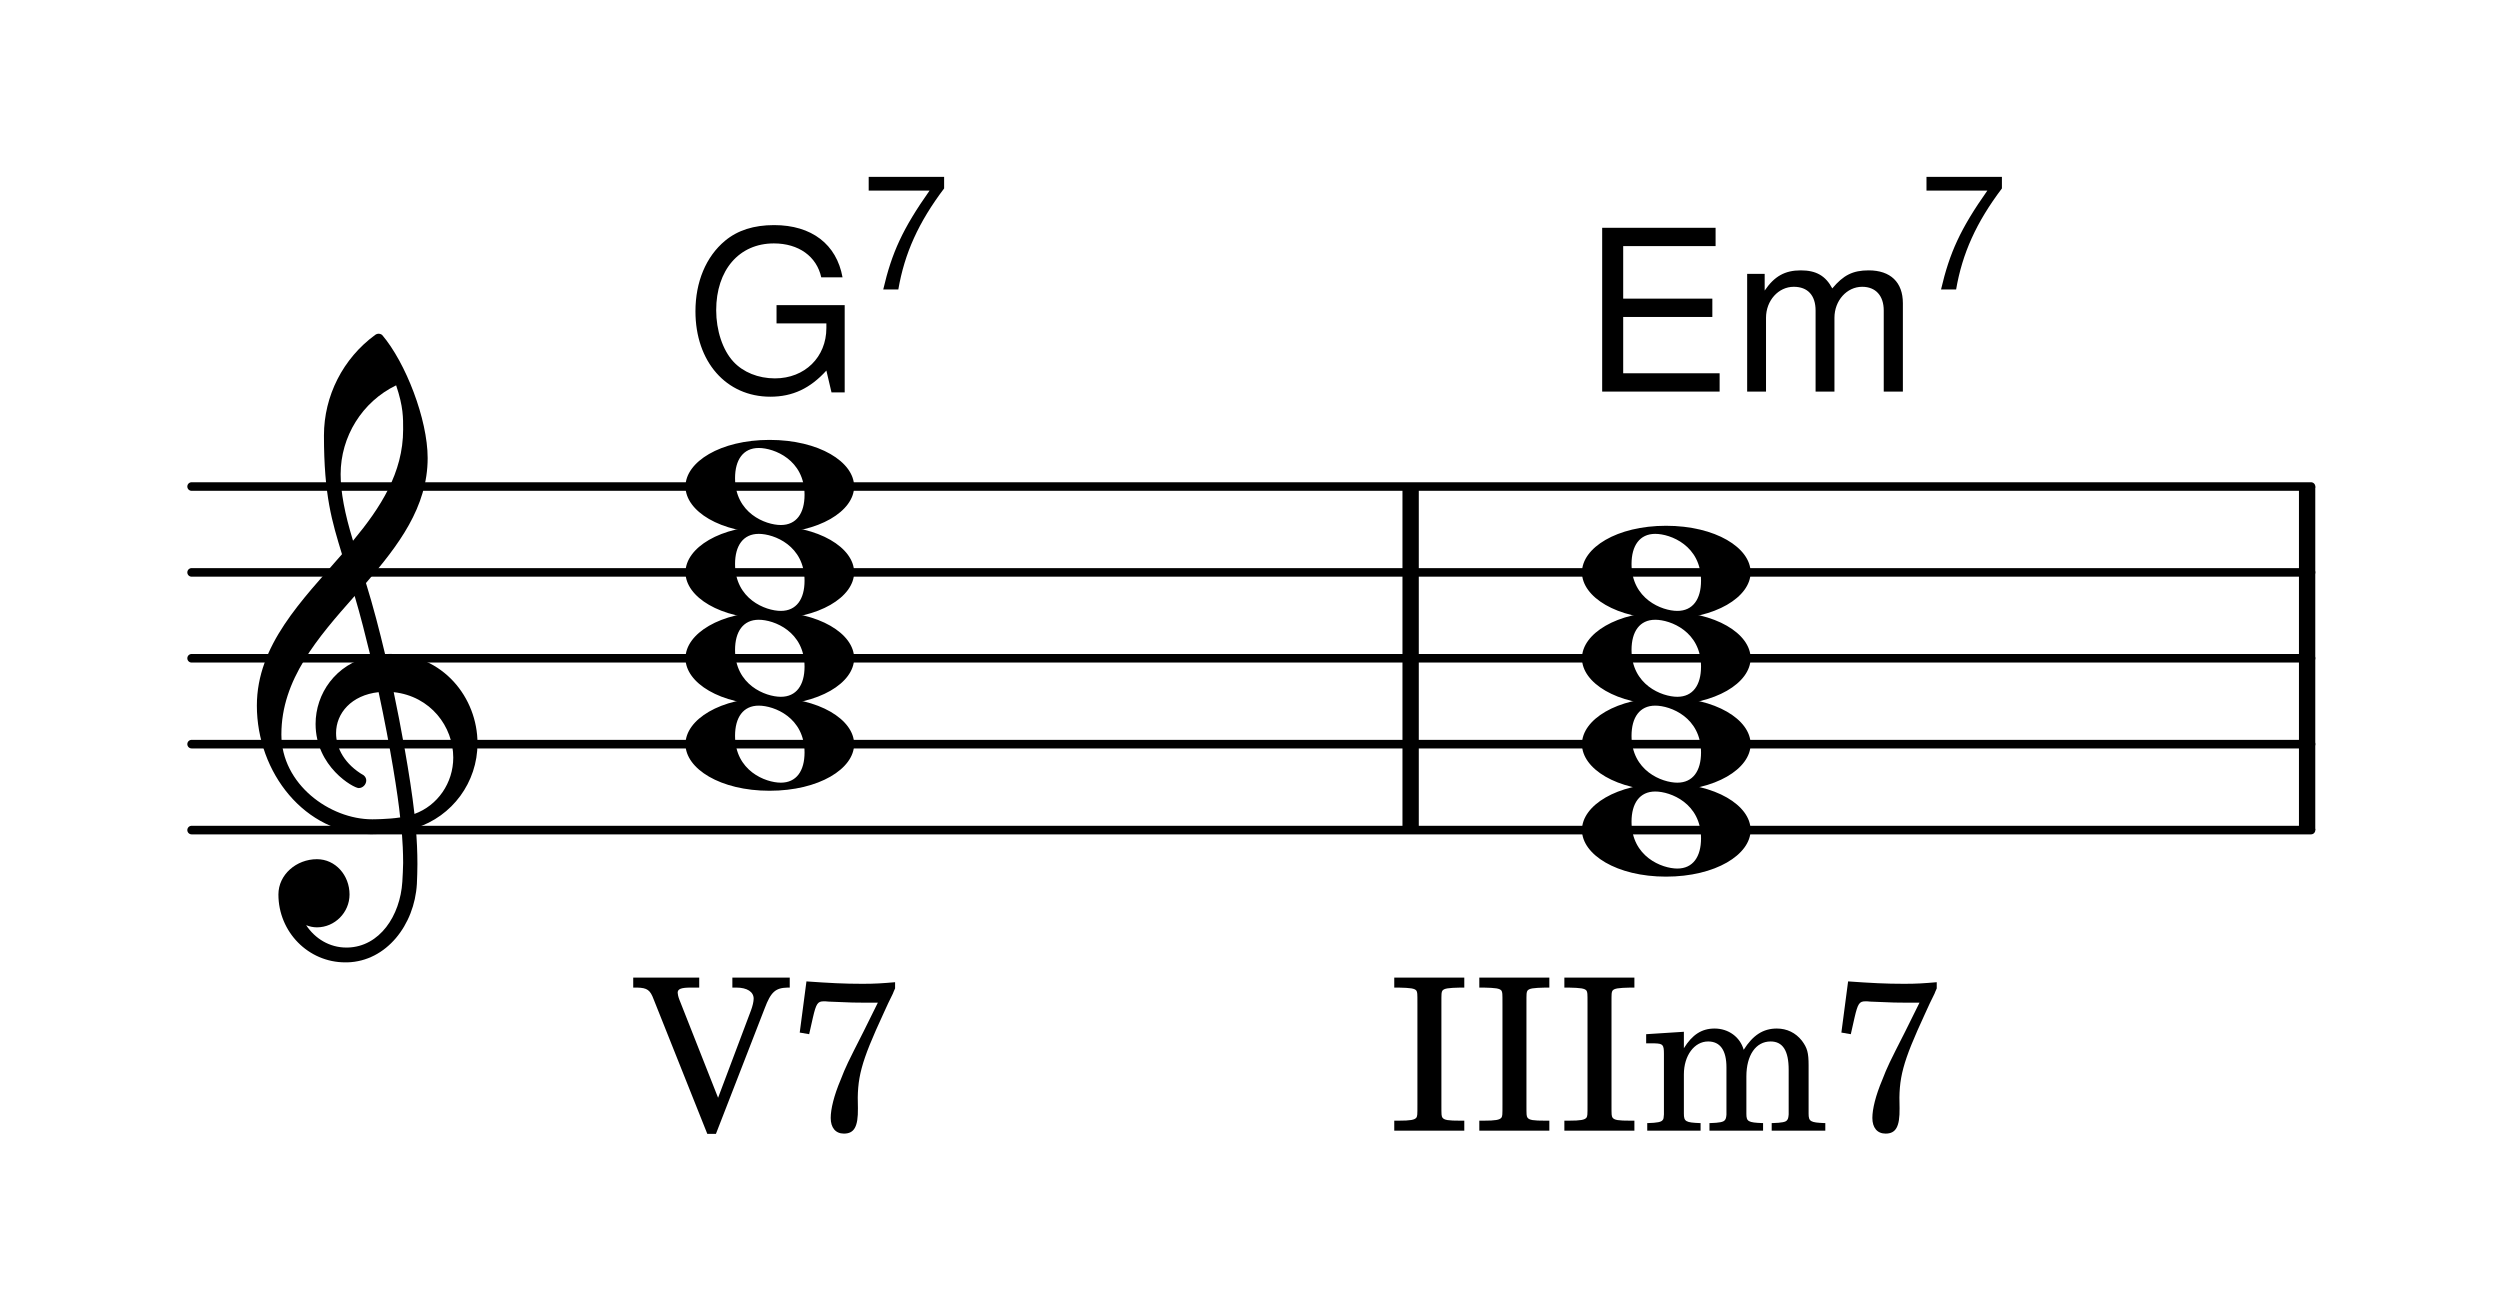
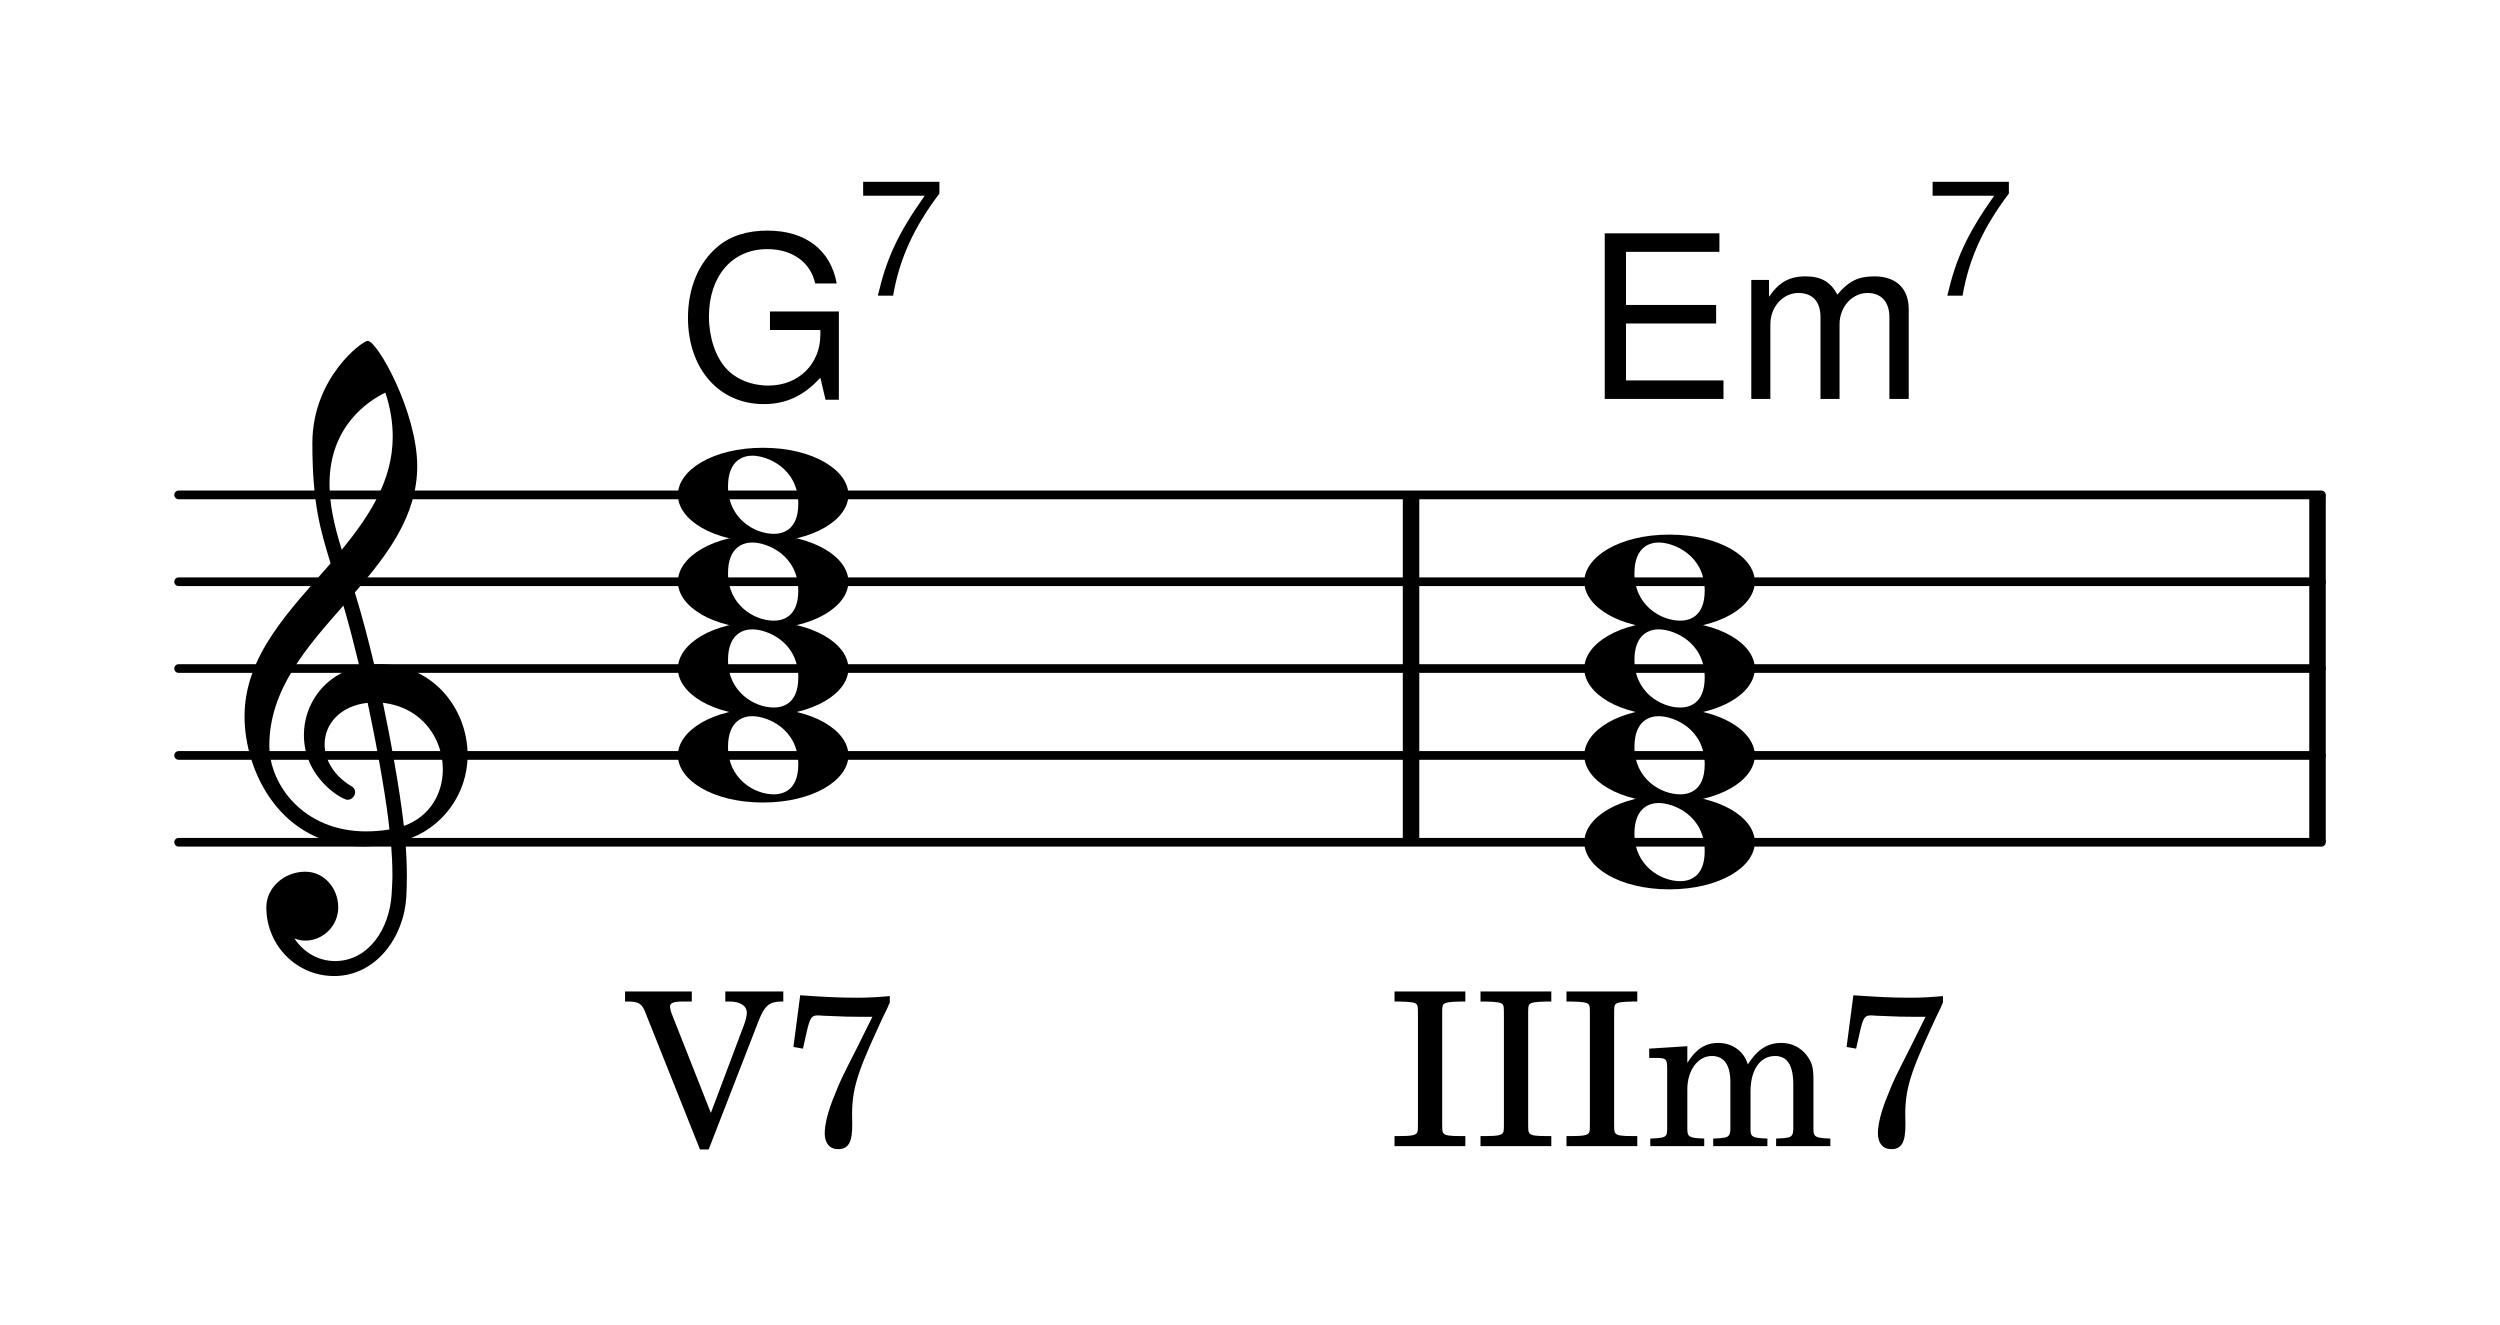
- <svg xmlns="http://www.w3.org/2000/svg" xmlns:xlink="http://www.w3.org/1999/xlink" width="145pt" height="76pt" viewBox="0 0 145 76">
+ <svg xmlns="http://www.w3.org/2000/svg" xmlns:xlink="http://www.w3.org/1999/xlink" width="143.414pt" height="76pt" viewBox="0 0 143.414 76">
  <defs>
    <g>
      <g id="glyph-0-0">
        <path d="M 9.234 -5.016 L 5.281 -5.016 L 5.281 -3.953 L 8.172 -3.953 L 8.172 -3.688 C 8.172 -2 6.922 -0.766 5.188 -0.766 C 4.219 -0.766 3.344 -1.125 2.781 -1.734 C 2.156 -2.406 1.781 -3.547 1.781 -4.719 C 1.781 -7.047 3.109 -8.594 5.125 -8.594 C 6.562 -8.594 7.609 -7.844 7.875 -6.625 L 9.109 -6.625 C 8.766 -8.547 7.312 -9.656 5.141 -9.656 C 3.969 -9.656 3.031 -9.359 2.297 -8.75 C 1.188 -7.828 0.578 -6.359 0.578 -4.656 C 0.578 -1.734 2.359 0.297 4.922 0.297 C 6.219 0.297 7.234 -0.188 8.172 -1.219 L 8.469 0.047 L 9.234 0.047 Z M 9.234 -5.016 " />
      </g>
      <g id="glyph-0-1">
        <path d="M 2.391 -4.328 L 7.562 -4.328 L 7.562 -5.391 L 2.391 -5.391 L 2.391 -8.438 L 7.75 -8.438 L 7.75 -9.5 L 1.172 -9.5 L 1.172 0 L 7.984 0 L 7.984 -1.062 L 2.391 -1.062 Z M 2.391 -4.328 " />
      </g>
      <g id="glyph-0-2">
        <path d="M 0.906 -6.828 L 0.906 0 L 2 0 L 2 -4.281 C 2 -5.281 2.719 -6.078 3.609 -6.078 C 4.422 -6.078 4.875 -5.578 4.875 -4.703 L 4.875 0 L 5.969 0 L 5.969 -4.281 C 5.969 -5.281 6.688 -6.078 7.578 -6.078 C 8.359 -6.078 8.828 -5.562 8.828 -4.703 L 8.828 0 L 9.938 0 L 9.938 -5.125 C 9.938 -6.344 9.219 -7.031 7.953 -7.031 C 7.031 -7.031 6.484 -6.75 5.844 -5.984 C 5.453 -6.719 4.906 -7.031 4.016 -7.031 C 3.094 -7.031 2.484 -6.688 1.922 -5.859 L 1.922 -6.828 Z M 0.906 -6.828 " />
      </g>
      <g id="glyph-1-0">
        <path d="M 4.797 -6.531 L 0.422 -6.531 L 0.422 -5.734 L 3.953 -5.734 C 2.391 -3.516 1.766 -2.141 1.266 0 L 2.141 0 C 2.5 -2.094 3.312 -3.891 4.797 -5.859 Z M 4.797 -6.531 " />
      </g>
      <g id="glyph-2-0">
-         <path d="M 4.25 -2.234 C 5.141 -2.234 6.906 -1.547 6.906 0.484 C 6.906 1.547 6.438 2.234 5.531 2.234 C 4.641 2.234 2.875 1.547 2.875 -0.484 C 2.875 -1.547 3.344 -2.234 4.25 -2.234 Z M 4.875 -2.703 C 2.016 -2.703 0 -1.422 0 0 C 0 1.422 2.016 2.703 4.875 2.703 C 7.75 2.703 9.781 1.422 9.781 0 C 9.781 -1.422 7.75 -2.703 4.875 -2.703 Z M 4.875 -2.703 " />
+         <path d="M 6.906 0.516 C 6.906 2.078 5.938 2.234 5.5 2.234 C 4.375 2.234 2.875 1.328 2.875 -0.484 C 2.875 -2.047 3.812 -2.25 4.266 -2.25 C 5.141 -2.25 6.906 -1.516 6.906 0.516 Z M 4.875 -2.703 C 2.016 -2.703 0 -1.422 0 0 C 0 1.422 2.016 2.703 4.875 2.703 C 7.75 2.703 9.781 1.422 9.781 0 C 9.781 -1.422 7.75 -2.703 4.875 -2.703 Z M 4.875 -2.703 " />
      </g>
      <g id="glyph-2-1">
-         <path d="M 5.297 12.656 L 5.312 11.797 L 5.234 11.797 C 4.266 11.797 3.422 11.281 2.906 10.5 C 3.109 10.578 3.312 10.625 3.531 10.625 C 4.562 10.625 5.422 9.766 5.422 8.719 C 5.422 7.609 4.609 6.672 3.531 6.672 C 2.344 6.672 1.297 7.562 1.297 8.719 C 1.297 10.891 3.031 12.656 5.172 12.656 Z M 9.188 4.047 C 8.938 1.812 8.359 -1.234 7.984 -3.016 C 10.125 -2.781 11.438 -1.016 11.438 0.781 C 11.438 2.25 10.531 3.562 9.188 4.047 Z M 1.469 -0.562 C 1.469 -3.75 3.578 -6.172 5.719 -8.594 C 6.062 -7.438 6.359 -6.25 6.641 -5.094 C 4.609 -4.641 3.453 -2.922 3.453 -1.172 C 3.453 1.312 5.656 2.547 5.953 2.547 C 6.203 2.547 6.391 2.328 6.391 2.109 C 6.391 2.016 6.359 1.906 6.25 1.812 C 5.141 1.172 4.641 0.234 4.641 -0.641 C 4.641 -1.797 5.531 -2.844 7.109 -3.016 C 7.797 0.203 8.234 2.969 8.359 4.25 C 7.672 4.359 6.75 4.359 6.734 4.359 C 4.281 4.359 1.469 2.328 1.469 -0.562 Z M 4.984 -11.016 C 2.656 -8.328 0.047 -5.75 0.047 -2.234 C 0.047 1.641 2.828 5.219 6.672 5.219 C 7.562 5.219 8.344 5.078 8.453 5.062 C 8.5 5.672 8.531 6.281 8.531 6.891 C 8.531 7.25 8.5 7.625 8.484 7.984 C 8.359 9.953 7.172 11.75 5.312 11.797 L 5.297 12.656 C 7.562 12.594 9.188 10.484 9.328 8.109 C 9.344 7.734 9.359 7.328 9.359 6.953 C 9.359 6.25 9.328 5.562 9.266 4.859 C 11.375 4.188 12.844 2.219 12.844 -0.047 C 12.844 -2.688 10.844 -5.234 7.75 -5.234 C 7.625 -5.234 7.531 -5.219 7.484 -5.219 C 7.156 -6.594 6.797 -7.984 6.375 -9.344 C 8.25 -11.516 9.953 -13.75 9.953 -16.594 C 9.953 -18.844 8.672 -22.141 7.312 -23.734 C 7.188 -23.828 7.031 -23.828 6.906 -23.734 C 5.047 -22.375 3.938 -20.203 3.938 -17.906 C 3.938 -14.406 4.406 -12.922 4.984 -11.016 Z M 8.531 -18.25 C 8.531 -15.734 7.219 -13.719 5.625 -11.797 C 5.141 -13.375 4.906 -14.625 4.906 -15.656 C 4.906 -17.844 6.156 -19.859 8.125 -20.812 C 8.547 -19.562 8.531 -18.922 8.531 -18.25 Z M 8.531 -18.25 " />
+         <path d="M 5.297 12.656 L 5.312 11.797 L 5.234 11.797 C 4.266 11.797 3.422 11.281 2.906 10.5 C 3.109 10.578 3.312 10.625 3.531 10.625 C 4.562 10.625 5.422 9.766 5.422 8.719 C 5.422 7.609 4.609 6.672 3.531 6.672 C 2.344 6.672 1.297 7.562 1.297 8.719 C 1.297 10.891 3.031 12.656 5.172 12.656 Z M 7.984 -3.016 C 10.219 -2.766 11.422 -0.969 11.422 0.797 C 11.422 2.172 10.703 3.5 9.188 4.047 C 8.938 1.812 8.359 -1.234 7.984 -3.016 Z M 1.469 -0.562 C 1.469 -3.75 3.578 -6.172 5.719 -8.594 C 6.062 -7.438 6.359 -6.25 6.641 -5.094 C 4.609 -4.641 3.453 -2.922 3.453 -1.172 C 3.453 1.312 5.656 2.547 5.953 2.547 C 6.203 2.547 6.391 2.328 6.391 2.109 C 6.391 2.016 6.359 1.906 6.25 1.812 C 5.141 1.172 4.641 0.234 4.641 -0.641 C 4.641 -1.797 5.531 -2.844 7.109 -3.016 C 7.797 0.203 8.234 2.969 8.359 4.25 C 7.891 4.328 7.438 4.359 7.016 4.359 C 3.422 4.359 1.469 1.672 1.469 -0.562 Z M 7.109 -23.781 C 6.812 -23.781 3.938 -21.672 3.938 -17.906 C 3.938 -14.406 4.406 -12.922 4.984 -11.016 C 2.656 -8.328 0.047 -5.75 0.047 -2.234 C 0.047 0.891 2.094 5.219 6.859 5.219 C 7.344 5.219 7.891 5.156 8.453 5.062 C 8.5 5.672 8.531 6.281 8.531 6.891 C 8.531 7.25 8.5 7.625 8.484 7.984 C 8.359 9.953 7.172 11.75 5.312 11.797 L 5.297 12.656 C 7.562 12.594 9.188 10.484 9.328 8.109 C 9.344 7.734 9.359 7.328 9.359 6.953 C 9.359 6.25 9.328 5.562 9.266 4.859 C 11.375 4.203 12.844 2.234 12.844 -0.016 C 12.844 -2.672 10.859 -5.234 7.766 -5.234 C 7.688 -5.234 7.594 -5.219 7.484 -5.219 C 7.156 -6.594 6.797 -7.984 6.375 -9.344 C 8.25 -11.516 9.953 -13.75 9.953 -16.594 C 9.953 -19.688 7.672 -23.781 7.109 -23.781 Z M 4.922 -15.578 C 4.922 -18.891 7.156 -20.344 8.125 -20.812 C 8.422 -19.922 8.547 -19.078 8.547 -18.281 C 8.547 -15.812 7.25 -13.781 5.625 -11.797 C 5.156 -13.281 4.922 -14.484 4.922 -15.578 Z M 4.922 -15.578 " />
      </g>
      <g id="glyph-3-0">
        <path d="M 4.828 -1.906 L 2.578 -7.609 C 2.516 -7.766 2.484 -7.938 2.484 -8 C 2.484 -8.219 2.688 -8.297 3.25 -8.297 L 3.734 -8.297 L 3.734 -8.875 L -0.094 -8.875 L -0.094 -8.297 L 0.141 -8.297 C 0.719 -8.281 0.891 -8.156 1.094 -7.609 L 4.203 0.188 L 4.703 0.188 L 7.531 -7.094 C 7.891 -8.047 8.156 -8.281 8.859 -8.297 L 8.984 -8.297 L 8.984 -8.875 L 5.656 -8.875 L 5.656 -8.297 L 5.891 -8.297 C 6.516 -8.297 6.891 -8.047 6.891 -7.656 C 6.891 -7.484 6.828 -7.219 6.734 -6.969 Z M 4.828 -1.906 " />
      </g>
      <g id="glyph-3-1">
        <path d="M 0.719 -5.688 L 1.266 -5.594 L 1.484 -6.562 C 1.672 -7.375 1.766 -7.5 2.109 -7.5 C 2.172 -7.5 2.281 -7.5 2.391 -7.484 C 3.891 -7.422 3.891 -7.422 4.469 -7.422 C 4.625 -7.422 4.906 -7.422 5.25 -7.422 L 4.422 -5.75 C 3.5 -3.938 3.391 -3.719 3.094 -2.953 C 2.703 -2.031 2.516 -1.25 2.516 -0.734 C 2.516 -0.172 2.797 0.172 3.281 0.172 C 3.875 0.172 4.109 -0.219 4.094 -1.297 C 4.031 -3.062 4.25 -3.922 5.578 -6.797 C 5.75 -7.188 5.938 -7.578 6.125 -7.953 C 6.141 -7.984 6.172 -8.094 6.25 -8.25 L 6.25 -8.609 C 5.516 -8.547 5.109 -8.516 4.359 -8.516 C 3.281 -8.516 2.438 -8.562 1.109 -8.656 Z M 0.719 -5.688 " />
      </g>
      <g id="glyph-3-2">
        <path d="M 0.469 -8.297 L 0.719 -8.297 C 1.422 -8.281 1.641 -8.25 1.75 -8.125 C 1.812 -8.016 1.812 -7.984 1.812 -7.359 L 1.812 -1.516 C 1.812 -0.891 1.812 -0.859 1.75 -0.75 C 1.641 -0.625 1.422 -0.578 0.719 -0.578 L 0.469 -0.578 L 0.469 0 L 4.531 0 L 4.531 -0.578 L 4.297 -0.578 C 3.609 -0.578 3.375 -0.609 3.266 -0.75 C 3.203 -0.859 3.203 -0.891 3.203 -1.516 L 3.203 -7.359 C 3.203 -8 3.203 -8.016 3.266 -8.125 C 3.375 -8.25 3.594 -8.281 4.297 -8.297 L 4.531 -8.297 L 4.531 -8.875 L 0.469 -8.875 Z M 0.469 -8.297 " />
      </g>
      <g id="glyph-3-3">
        <path d="M 2.469 -5.734 L 0.281 -5.594 L 0.281 -5.062 L 0.781 -5.062 C 1.25 -5.047 1.312 -4.984 1.312 -4.453 L 1.312 -0.938 C 1.297 -0.75 1.297 -0.672 1.234 -0.609 C 1.156 -0.5 0.922 -0.453 0.391 -0.438 L 0.344 -0.438 L 0.344 0 L 3.438 0 L 3.438 -0.438 L 3.391 -0.438 C 2.578 -0.469 2.469 -0.531 2.469 -0.984 L 2.469 -3.266 C 2.469 -4.359 3.078 -5.172 3.875 -5.172 C 4.578 -5.172 4.938 -4.656 4.938 -3.672 L 4.938 -0.922 C 4.922 -0.766 4.906 -0.672 4.844 -0.609 C 4.766 -0.5 4.531 -0.453 4 -0.438 L 3.953 -0.438 L 3.953 0 L 7.062 0 L 7.062 -0.438 L 7.016 -0.438 C 6.203 -0.469 6.094 -0.531 6.094 -0.969 L 6.094 -3.141 C 6.094 -4.375 6.641 -5.172 7.5 -5.172 C 8.203 -5.172 8.547 -4.641 8.547 -3.531 L 8.547 -0.938 C 8.531 -0.766 8.516 -0.672 8.453 -0.609 C 8.391 -0.5 8.141 -0.453 7.609 -0.438 L 7.562 -0.438 L 7.562 0 L 10.672 0 L 10.672 -0.438 L 10.625 -0.438 C 9.812 -0.469 9.703 -0.531 9.703 -0.984 L 9.703 -3.781 C 9.703 -4.531 9.625 -4.797 9.312 -5.219 C 8.953 -5.672 8.453 -5.922 7.859 -5.922 C 7.062 -5.922 6.469 -5.531 5.938 -4.688 C 5.734 -5.422 5.062 -5.922 4.25 -5.922 C 3.5 -5.922 2.953 -5.562 2.469 -4.781 Z M 2.469 -5.734 " />
      </g>
    </g>
  </defs>
-   <path fill="none" stroke-width="9.465" stroke-linecap="butt" stroke-linejoin="miter" stroke="rgb(0%, 0%, 0%)" stroke-opacity="1" stroke-miterlimit="10" d="M 1418.164 7848.555 L 1418.164 8047.812 " transform="matrix(0.1, 0, 0, -0.1, -60, 833)" />
-   <path fill="none" stroke-width="4.981" stroke-linecap="round" stroke-linejoin="miter" stroke="rgb(0%, 0%, 0%)" stroke-opacity="1" stroke-miterlimit="10" d="M 711.133 7848.555 L 1940.391 7848.555 " transform="matrix(0.1, 0, 0, -0.1, -60, 833)" />
-   <path fill="none" stroke-width="4.981" stroke-linecap="round" stroke-linejoin="miter" stroke="rgb(0%, 0%, 0%)" stroke-opacity="1" stroke-miterlimit="10" d="M 711.133 7898.398 L 1940.391 7898.398 " transform="matrix(0.1, 0, 0, -0.1, -60, 833)" />
-   <path fill="none" stroke-width="4.981" stroke-linecap="round" stroke-linejoin="miter" stroke="rgb(0%, 0%, 0%)" stroke-opacity="1" stroke-miterlimit="10" d="M 711.133 7948.203 L 1940.391 7948.203 " transform="matrix(0.1, 0, 0, -0.1, -60, 833)" />
-   <path fill="none" stroke-width="4.981" stroke-linecap="round" stroke-linejoin="miter" stroke="rgb(0%, 0%, 0%)" stroke-opacity="1" stroke-miterlimit="10" d="M 711.133 7998.008 L 1940.391 7998.008 " transform="matrix(0.1, 0, 0, -0.1, -60, 833)" />
-   <path fill="none" stroke-width="4.981" stroke-linecap="round" stroke-linejoin="miter" stroke="rgb(0%, 0%, 0%)" stroke-opacity="1" stroke-miterlimit="10" d="M 711.133 8047.812 L 1940.391 8047.812 " transform="matrix(0.1, 0, 0, -0.1, -60, 833)" />
-   <path fill="none" stroke-width="9.465" stroke-linecap="butt" stroke-linejoin="miter" stroke="rgb(0%, 0%, 0%)" stroke-opacity="1" stroke-miterlimit="10" d="M 1938.125 7848.555 L 1938.125 8047.812 " transform="matrix(0.1, 0, 0, -0.1, -60, 833)" />
+   <path fill="none" stroke-width="9.465" stroke-linecap="butt" stroke-linejoin="miter" stroke="rgb(0%, 0%, 0%)" stroke-opacity="1" stroke-miterlimit="10" d="M 1559.883 7706.836 L 1559.883 7906.094 " transform="matrix(0.1, 0, 0, -0.1, -75.04297, 819)" />
+   <path fill="none" stroke-width="4.981" stroke-linecap="round" stroke-linejoin="miter" stroke="rgb(0%, 0%, 0%)" stroke-opacity="1" stroke-miterlimit="10" d="M 852.891 7706.836 L 2082.109 7706.836 " transform="matrix(0.1, 0, 0, -0.1, -75.04297, 819)" />
+   <path fill="none" stroke-width="4.981" stroke-linecap="round" stroke-linejoin="miter" stroke="rgb(0%, 0%, 0%)" stroke-opacity="1" stroke-miterlimit="10" d="M 852.891 7756.641 L 2082.109 7756.641 " transform="matrix(0.1, 0, 0, -0.1, -75.04297, 819)" />
+   <path fill="none" stroke-width="4.981" stroke-linecap="round" stroke-linejoin="miter" stroke="rgb(0%, 0%, 0%)" stroke-opacity="1" stroke-miterlimit="10" d="M 852.891 7806.484 L 2082.109 7806.484 " transform="matrix(0.1, 0, 0, -0.1, -75.04297, 819)" />
+   <path fill="none" stroke-width="4.981" stroke-linecap="round" stroke-linejoin="miter" stroke="rgb(0%, 0%, 0%)" stroke-opacity="1" stroke-miterlimit="10" d="M 852.891 7856.289 L 2082.109 7856.289 " transform="matrix(0.1, 0, 0, -0.1, -75.04297, 819)" />
+   <path fill="none" stroke-width="4.981" stroke-linecap="round" stroke-linejoin="miter" stroke="rgb(0%, 0%, 0%)" stroke-opacity="1" stroke-miterlimit="10" d="M 852.891 7906.094 L 2082.109 7906.094 " transform="matrix(0.1, 0, 0, -0.1, -75.04297, 819)" />
+   <path fill="none" stroke-width="9.465" stroke-linecap="butt" stroke-linejoin="miter" stroke="rgb(0%, 0%, 0%)" stroke-opacity="1" stroke-miterlimit="10" d="M 2079.883 7706.836 L 2079.883 7906.094 " transform="matrix(0.1, 0, 0, -0.1, -75.04297, 819)" />
  <g fill="rgb(0%, 0%, 0%)" fill-opacity="1">
-     <use xlink:href="#glyph-0-0" x="39.758" y="22.712" />
+     <use xlink:href="#glyph-0-0" x="38.888" y="22.885" />
  </g>
  <g fill="rgb(0%, 0%, 0%)" fill-opacity="1">
-     <use xlink:href="#glyph-1-0" x="49.962" y="16.788" />
+     <use xlink:href="#glyph-1-0" x="49.093" y="16.961" />
  </g>
  <g fill="rgb(0%, 0%, 0%)" fill-opacity="1">
-     <use xlink:href="#glyph-2-0" x="39.758" y="43.161" />
+     <use xlink:href="#glyph-2-0" x="38.888" y="43.334" />
  </g>
  <g fill="rgb(0%, 0%, 0%)" fill-opacity="1">
-     <use xlink:href="#glyph-2-0" x="39.758" y="38.18" />
+     <use xlink:href="#glyph-2-0" x="38.888" y="38.353" />
  </g>
  <g fill="rgb(0%, 0%, 0%)" fill-opacity="1">
-     <use xlink:href="#glyph-2-0" x="39.758" y="33.198" />
+     <use xlink:href="#glyph-2-0" x="38.888" y="33.371" />
  </g>
  <g fill="rgb(0%, 0%, 0%)" fill-opacity="1">
-     <use xlink:href="#glyph-2-0" x="39.758" y="28.217" />
+     <use xlink:href="#glyph-2-0" x="38.888" y="28.39" />
  </g>
  <g fill="rgb(0%, 0%, 0%)" fill-opacity="1">
-     <use xlink:href="#glyph-2-1" x="14.851" y="43.161" />
+     <use xlink:href="#glyph-2-1" x="13.981" y="43.334" />
  </g>
  <g fill="rgb(0%, 0%, 0%)" fill-opacity="1">
-     <use xlink:href="#glyph-3-0" x="36.821" y="65.577" />
+     <use xlink:href="#glyph-3-0" x="35.951" y="65.75" />
  </g>
  <g fill="rgb(0%, 0%, 0%)" fill-opacity="1">
-     <use xlink:href="#glyph-3-1" x="45.665" y="65.577" />
+     <use xlink:href="#glyph-3-1" x="44.795" y="65.75" />
  </g>
  <g fill="rgb(0%, 0%, 0%)" fill-opacity="1">
-     <use xlink:href="#glyph-0-1" x="91.754" y="22.712" />
+     <use xlink:href="#glyph-0-1" x="90.885" y="22.885" />
  </g>
  <g fill="rgb(0%, 0%, 0%)" fill-opacity="1">
-     <use xlink:href="#glyph-0-2" x="100.429" y="22.712" />
+     <use xlink:href="#glyph-0-2" x="99.558" y="22.885" />
  </g>
  <g fill="rgb(0%, 0%, 0%)" fill-opacity="1">
-     <use xlink:href="#glyph-1-0" x="111.314" y="16.788" />
+     <use xlink:href="#glyph-1-0" x="110.443" y="16.961" />
  </g>
  <g fill="rgb(0%, 0%, 0%)" fill-opacity="1">
-     <use xlink:href="#glyph-2-0" x="91.754" y="48.142" />
+     <use xlink:href="#glyph-2-0" x="90.885" y="48.315" />
  </g>
  <g fill="rgb(0%, 0%, 0%)" fill-opacity="1">
-     <use xlink:href="#glyph-2-0" x="91.754" y="43.161" />
+     <use xlink:href="#glyph-2-0" x="90.885" y="43.334" />
  </g>
  <g fill="rgb(0%, 0%, 0%)" fill-opacity="1">
-     <use xlink:href="#glyph-2-0" x="91.754" y="38.18" />
+     <use xlink:href="#glyph-2-0" x="90.885" y="38.353" />
  </g>
  <g fill="rgb(0%, 0%, 0%)" fill-opacity="1">
-     <use xlink:href="#glyph-2-0" x="91.754" y="33.198" />
+     <use xlink:href="#glyph-2-0" x="90.885" y="33.371" />
  </g>
  <g fill="rgb(0%, 0%, 0%)" fill-opacity="1">
-     <use xlink:href="#glyph-3-2" x="80.398" y="65.577" />
+     <use xlink:href="#glyph-3-2" x="79.529" y="65.75" />
  </g>
  <g fill="rgb(0%, 0%, 0%)" fill-opacity="1">
-     <use xlink:href="#glyph-3-2" x="85.331" y="65.577" />
+     <use xlink:href="#glyph-3-2" x="84.461" y="65.75" />
  </g>
  <g fill="rgb(0%, 0%, 0%)" fill-opacity="1">
-     <use xlink:href="#glyph-3-2" x="90.264" y="65.577" />
+     <use xlink:href="#glyph-3-2" x="89.393" y="65.75" />
  </g>
  <g fill="rgb(0%, 0%, 0%)" fill-opacity="1">
-     <use xlink:href="#glyph-3-3" x="95.196" y="65.577" />
+     <use xlink:href="#glyph-3-3" x="94.326" y="65.75" />
  </g>
  <g fill="rgb(0%, 0%, 0%)" fill-opacity="1">
-     <use xlink:href="#glyph-3-1" x="106.081" y="65.577" />
+     <use xlink:href="#glyph-3-1" x="105.211" y="65.75" />
  </g>
</svg>
